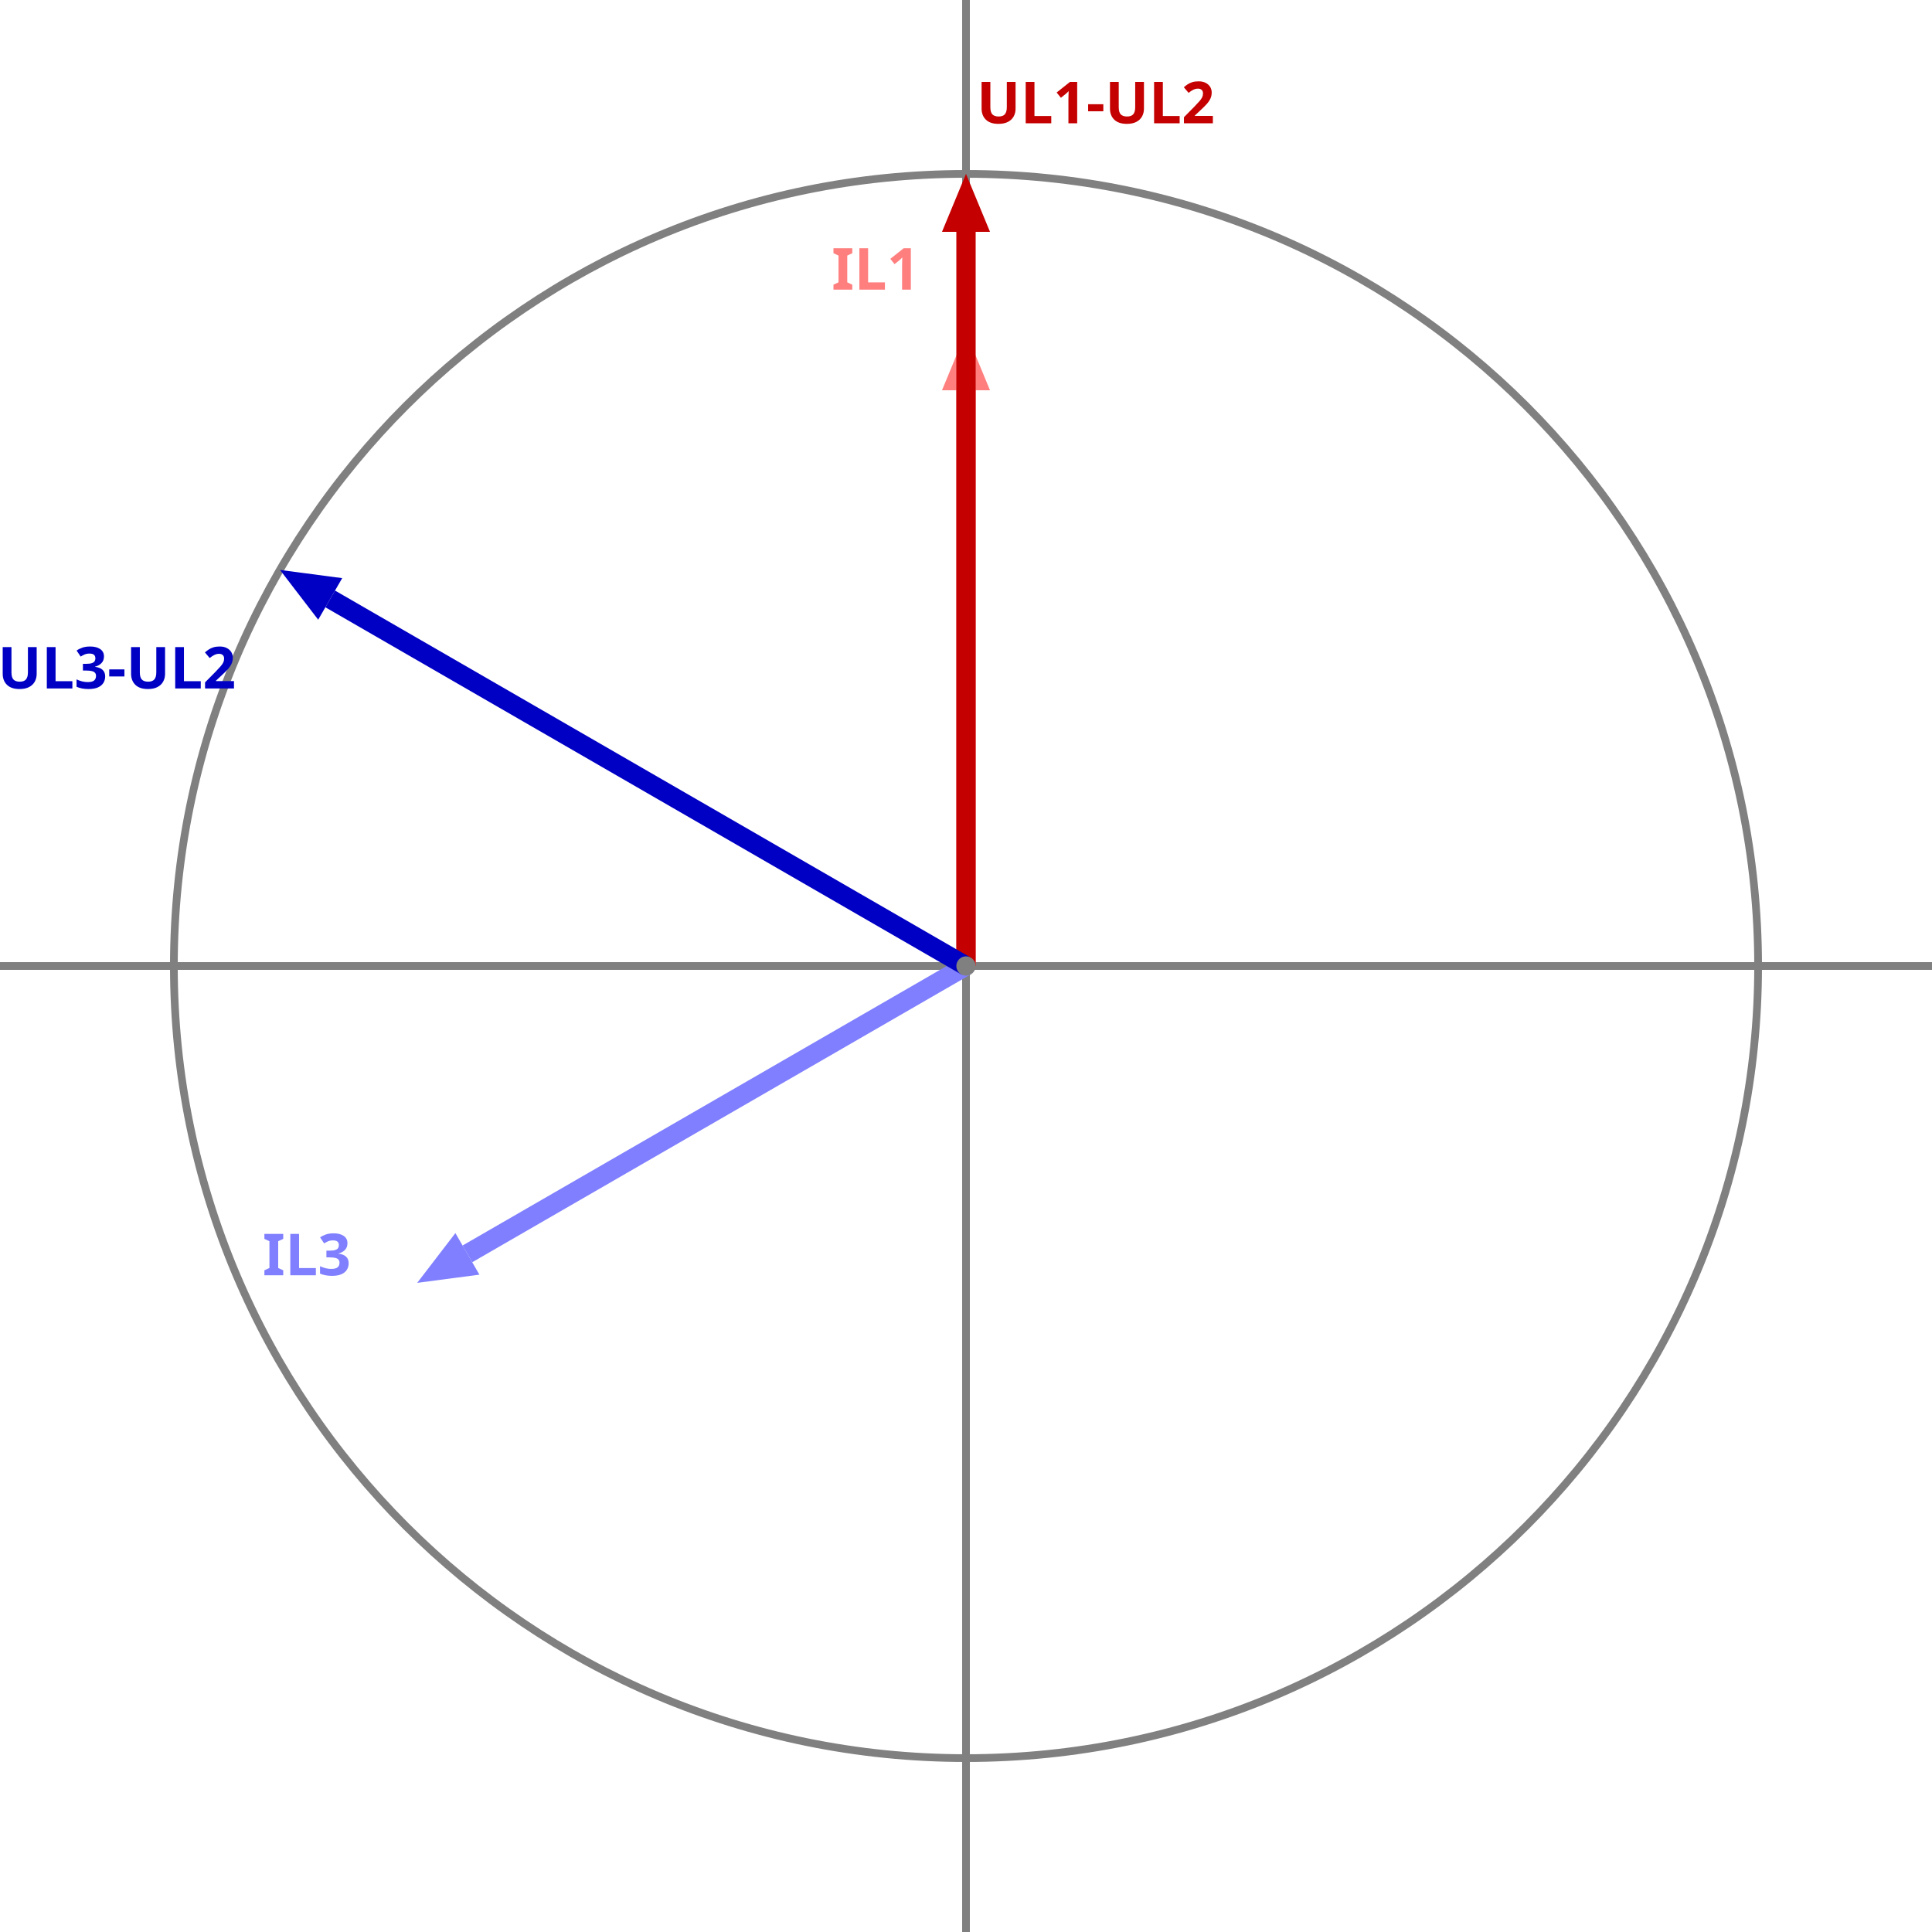
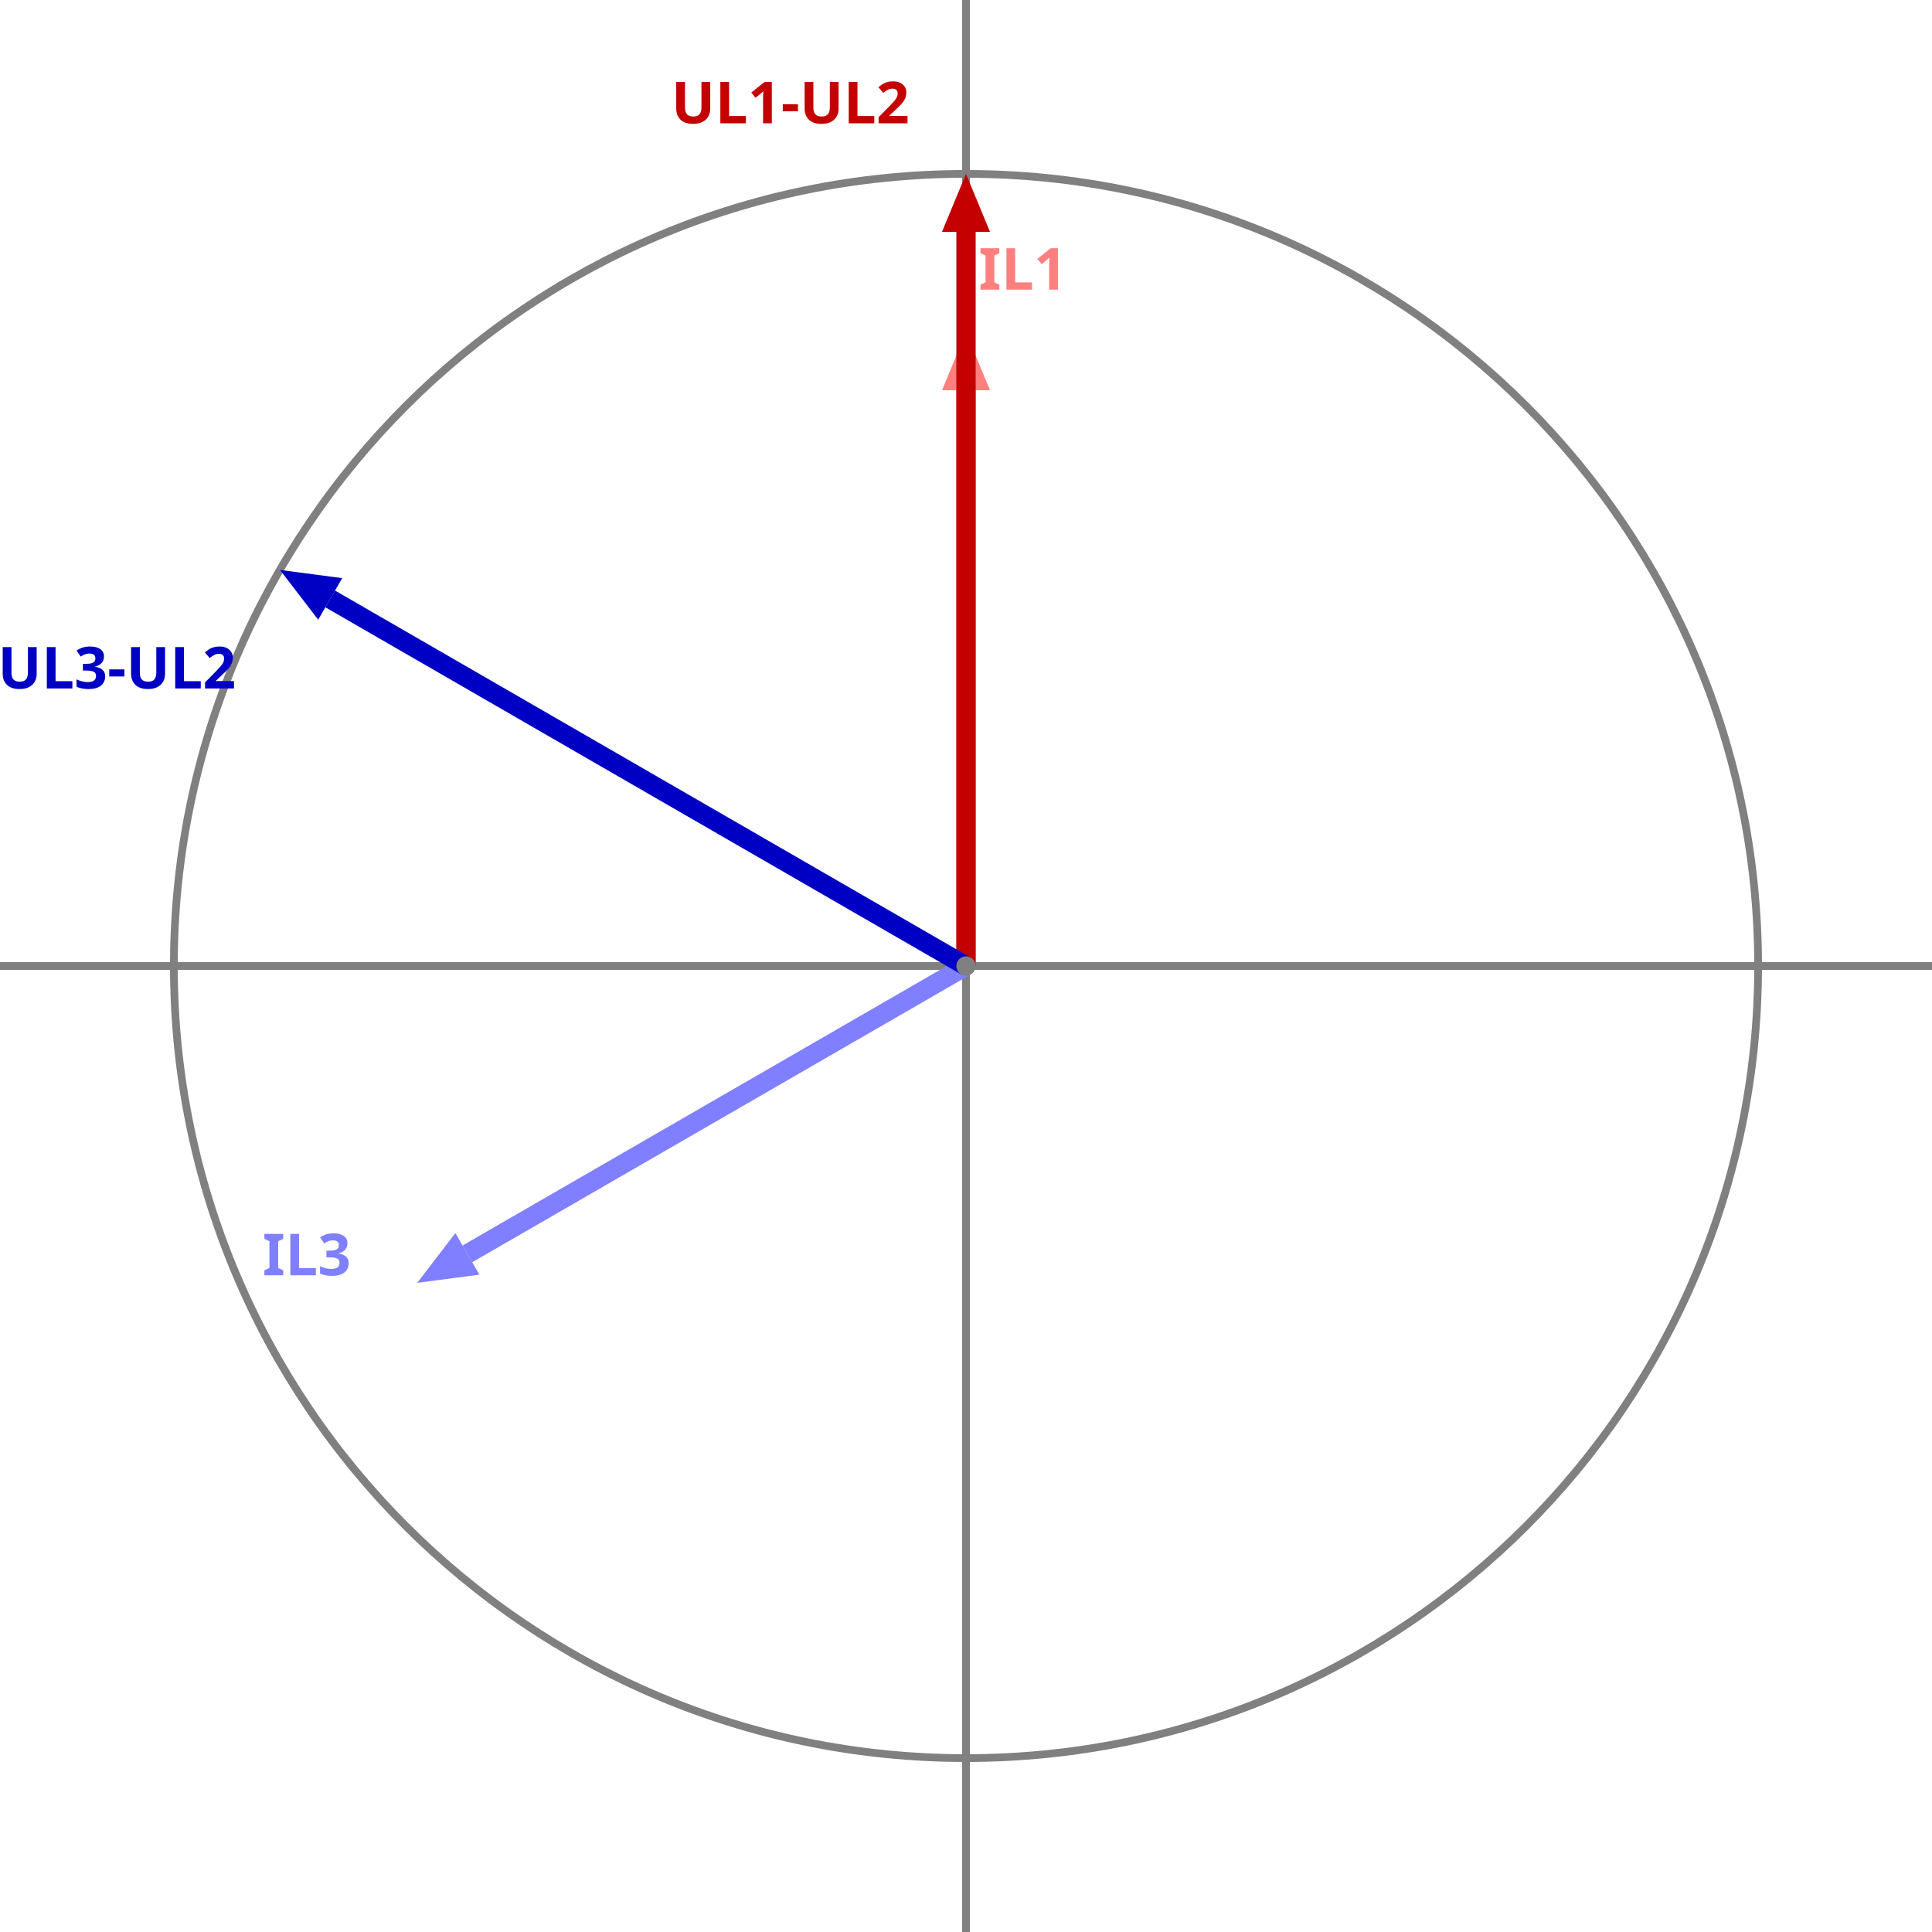
<svg xmlns="http://www.w3.org/2000/svg" width="705.556mm" height="705.556mm" viewBox="0 0 2000 2000" version="1.2" baseProfile="tiny">
  <defs>
</defs>
  <g fill="none" stroke="black" stroke-width="1" fill-rule="evenodd" stroke-linecap="square" stroke-linejoin="bevel">
    <g fill="none" stroke="#808080" stroke-opacity="1" stroke-width="8" stroke-linecap="square" stroke-linejoin="bevel" transform="matrix(1,0,0,1,0,0)" font-family="Sans" font-size="60" font-weight="570" font-style="normal">
      <polyline fill="none" vector-effect="none" points="0,1000 2000,1000 " />
      <polyline fill="none" vector-effect="none" points="1000,0 1000,2000 " />
      <path vector-effect="none" fill-rule="evenodd" d="M1820,1000 C1820,547.127 1452.87,180 1000,180 C547.127,180 180,547.127 180,1000 C180,1452.87 547.127,1820 1000,1820 C1452.87,1820 1820,1452.87 1820,1000 " />
    </g>
    <g fill="none" stroke="#ff7f7f" stroke-opacity="1" stroke-width="20" stroke-linecap="square" stroke-linejoin="bevel" transform="matrix(1,0,0,1,0,0)" font-family="Sans" font-size="60" font-weight="570" font-style="normal">
      <polyline fill="none" vector-effect="none" points="1000,990 1000,414 " />
    </g>
    <g fill="none" stroke="none" transform="matrix(1,0,0,1,0,0)" font-family="Sans" font-size="60" font-weight="570" font-style="normal">
      <path vector-effect="none" fill-rule="evenodd" d="M1000,344 L1024.85,404 L975.147,404 L1000,344" />
    </g>
    <g fill="#ff7f7f" fill-opacity="1" stroke="none" transform="matrix(1,0,0,1,0,0)" font-family="Sans" font-size="60" font-weight="570" font-style="normal">
      <path vector-effect="none" fill-rule="evenodd" d="M1000,344 L1024.85,404 L975.147,404" />
    </g>
    <g fill="none" stroke="#7f7fff" stroke-opacity="1" stroke-width="20" stroke-linecap="square" stroke-linejoin="bevel" transform="matrix(1,0,0,1,0,0)" font-family="Sans" font-size="60" font-weight="570" font-style="normal">
      <polyline fill="none" vector-effect="none" points="991.34,1005 492.509,1293 " />
    </g>
    <g fill="none" stroke="none" transform="matrix(1,0,0,1,0,0)" font-family="Sans" font-size="60" font-weight="570" font-style="normal">
      <path vector-effect="none" fill-rule="evenodd" d="M431.887,1328 L471.422,1276.48 L496.275,1319.52 L431.887,1328" />
    </g>
    <g fill="#7f7fff" fill-opacity="1" stroke="none" transform="matrix(1,0,0,1,0,0)" font-family="Sans" font-size="60" font-weight="570" font-style="normal">
      <path vector-effect="none" fill-rule="evenodd" d="M431.887,1328 L471.422,1276.48 L496.275,1319.52" />
    </g>
    <g fill="none" stroke="#c40000" stroke-opacity="1" stroke-width="20" stroke-linecap="square" stroke-linejoin="bevel" transform="matrix(1,0,0,1,0,0)" font-family="Sans" font-size="60" font-weight="570" font-style="normal">
      <polyline fill="none" vector-effect="none" points="1000,990 1000,250 " />
    </g>
    <g fill="none" stroke="none" transform="matrix(1,0,0,1,0,0)" font-family="Sans" font-size="60" font-weight="570" font-style="normal">
      <path vector-effect="none" fill-rule="evenodd" d="M1000,180 L1024.85,240 L975.147,240 L1000,180" />
    </g>
    <g fill="#c40000" fill-opacity="1" stroke="none" transform="matrix(1,0,0,1,0,0)" font-family="Sans" font-size="60" font-weight="570" font-style="normal">
      <path vector-effect="none" fill-rule="evenodd" d="M1000,180 L1024.85,240 L975.147,240" />
    </g>
    <g fill="none" stroke="#0000c4" stroke-opacity="1" stroke-width="20" stroke-linecap="square" stroke-linejoin="bevel" transform="matrix(1,0,0,1,0,0)" font-family="Sans" font-size="60" font-weight="570" font-style="normal">
      <polyline fill="none" vector-effect="none" points="991.34,995 350.481,625 " />
    </g>
    <g fill="none" stroke="none" transform="matrix(1,0,0,1,0,0)" font-family="Sans" font-size="60" font-weight="570" font-style="normal">
      <path vector-effect="none" fill-rule="evenodd" d="M289.859,590 L354.247,598.477 L329.394,641.523 L289.859,590" />
    </g>
    <g fill="#0000c4" fill-opacity="1" stroke="none" transform="matrix(1,0,0,1,0,0)" font-family="Sans" font-size="60" font-weight="570" font-style="normal">
      <path vector-effect="none" fill-rule="evenodd" d="M289.859,590 L354.247,598.477 L329.394,641.523" />
    </g>
    <g fill="none" stroke="#c40000" stroke-opacity="1" stroke-width="1" stroke-linecap="square" stroke-linejoin="bevel" transform="matrix(1,0,0,1,0,0)" font-family="Sans" font-size="60" font-weight="570" font-style="normal">
-       <text fill="#c40000" fill-opacity="1" stroke="none" xml:space="preserve" x="1011.05" y="127.628" font-family="Sans" font-size="60" font-weight="570" font-style="normal">UL1-UL2</text>
+       <text fill="#c40000" fill-opacity="1" stroke="none" xml:space="preserve" x="694.938" y="127.628" font-family="Sans" font-size="60" font-weight="570" font-style="normal">UL1-UL2</text>
    </g>
    <g fill="none" stroke="#0000c4" stroke-opacity="1" stroke-width="1" stroke-linecap="square" stroke-linejoin="bevel" transform="matrix(1,0,0,1,0,0)" font-family="Sans" font-size="60" font-weight="570" font-style="normal">
      <text fill="#0000c4" fill-opacity="1" stroke="none" xml:space="preserve" x="-2.297" y="712.693" font-family="Sans" font-size="60" font-weight="570" font-style="normal">UL3-UL2</text>
    </g>
    <g fill="none" stroke="#ff7f7f" stroke-opacity="1" stroke-width="1" stroke-linecap="square" stroke-linejoin="bevel" transform="matrix(1,0,0,1,0,0)" font-family="Sans" font-size="60" font-weight="570" font-style="normal">
-       <text fill="#ff7f7f" fill-opacity="1" stroke="none" xml:space="preserve" x="860.875" y="299.829" font-family="Sans" font-size="60" font-weight="570" font-style="normal">IL1</text>
+       <text fill="#ff7f7f" fill-opacity="1" stroke="none" xml:space="preserve" x="1013.11" y="299.829" font-family="Sans" font-size="60" font-weight="570" font-style="normal">IL1</text>
    </g>
    <g fill="none" stroke="#7f7fff" stroke-opacity="1" stroke-width="1" stroke-linecap="square" stroke-linejoin="bevel" transform="matrix(1,0,0,1,0,0)" font-family="Sans" font-size="60" font-weight="570" font-style="normal">
      <text fill="#7f7fff" fill-opacity="1" stroke="none" xml:space="preserve" x="271.781" y="1320.17" font-family="Sans" font-size="60" font-weight="570" font-style="normal">IL3</text>
    </g>
    <g fill="#808080" fill-opacity="1" stroke="none" transform="matrix(1,0,0,1,0,0)" font-family="Sans" font-size="60" font-weight="570" font-style="normal">
      <circle cx="1000" cy="1000" r="10" />
    </g>
  </g>
</svg>
